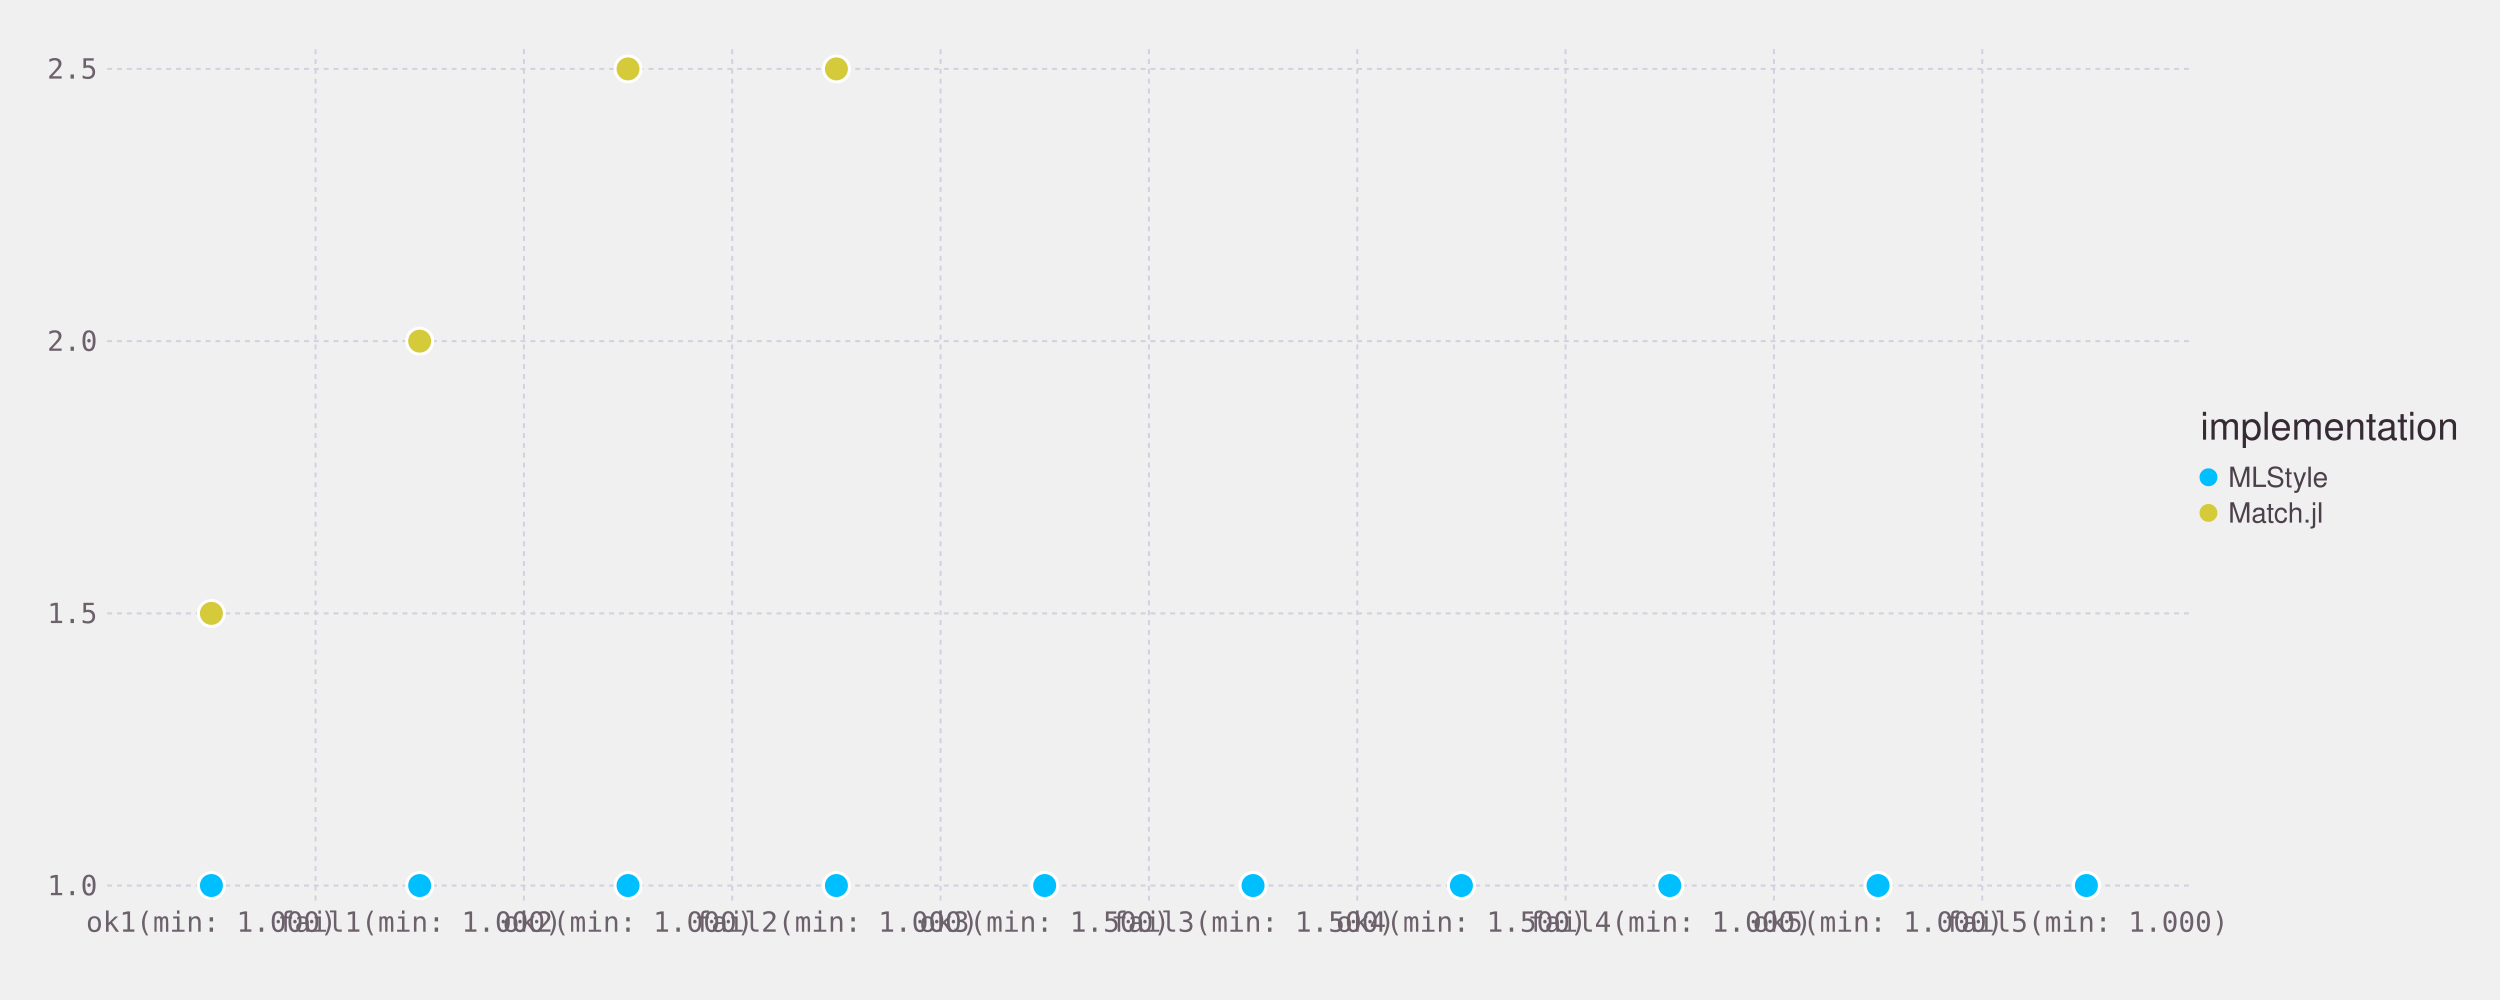
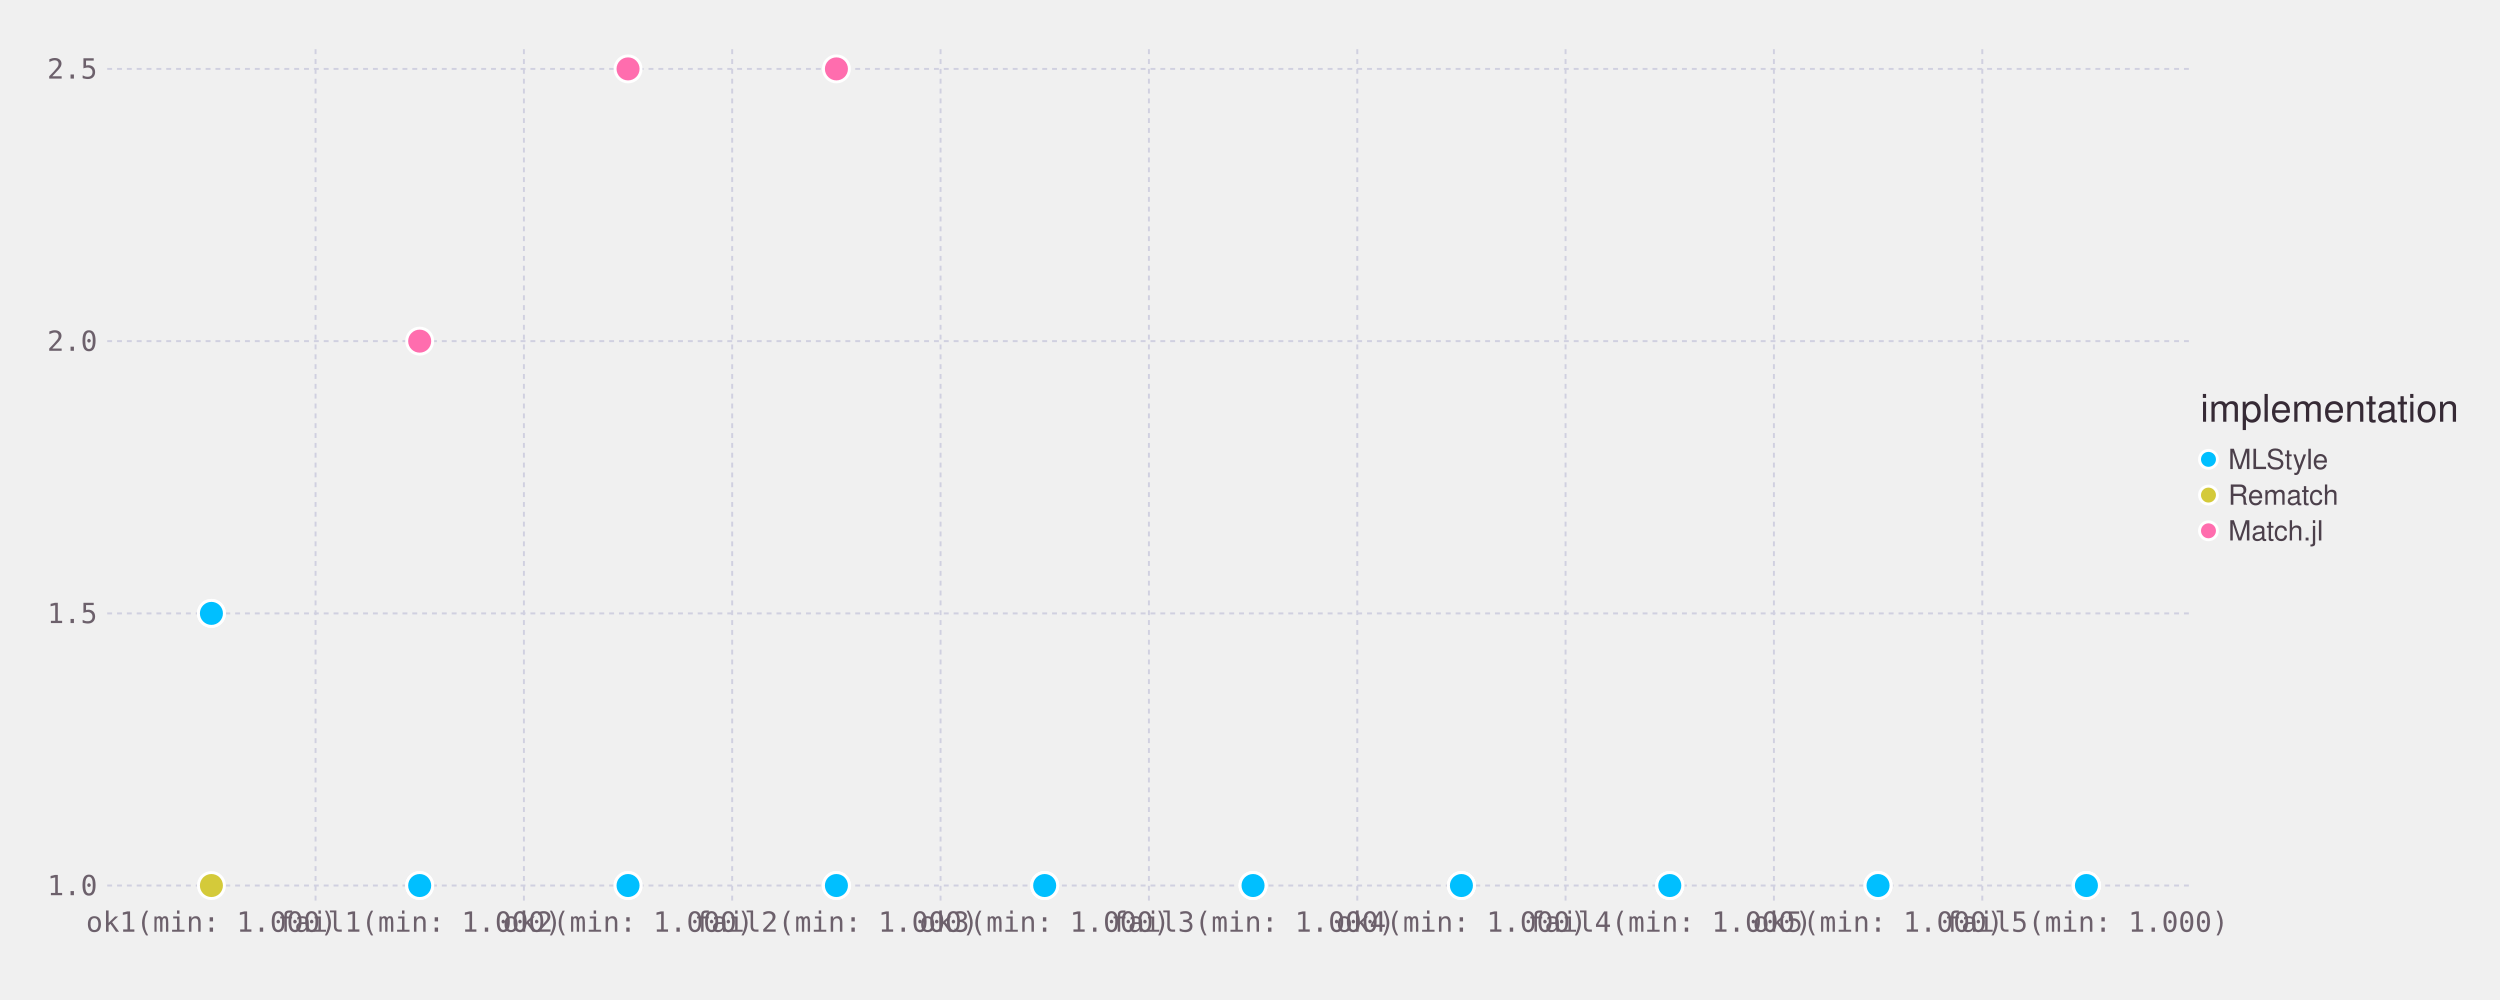
<svg xmlns="http://www.w3.org/2000/svg" version="1.2" width="254mm" height="101.6mm" viewBox="0 0 254 101.6" stroke="none" fill="#000000" stroke-width="0.3" font-size="3.88">
  <defs>
    <marker id="arrow" markerWidth="15" markerHeight="7" refX="5" refY="3.5" orient="auto" markerUnits="strokeWidth">
      <path d="M0,0 L15,3.5 L0,7 z" stroke="context-stroke" fill="context-stroke" />
    </marker>
  </defs>
-   <g class="plotroot yscalable" id="img-21d572a2-1">
-     <g class="guide xlabels" font-size="2.82" font-family="Consolas" fill="#6C606B" id="img-21d572a2-2">
+   <g class="plotroot yscalable" id="img-15605ebf-1">
+     <g class="guide xlabels" font-size="2.82" font-family="Consolas" fill="#6C606B" id="img-15605ebf-2">
      <g transform="translate(21.48,92.97)">
        <g class="primitive">
          <text text-anchor="middle" dy="0.6em">ok1(min: 1.000)</text>
        </g>
      </g>
      <g transform="translate(42.64,92.97)">
        <g class="primitive">
          <text text-anchor="middle" dy="0.6em">fail1(min: 1.000)</text>
        </g>
      </g>
      <g transform="translate(63.81,92.97)">
        <g class="primitive">
          <text text-anchor="middle" dy="0.6em">ok2(min: 1.000)</text>
        </g>
      </g>
      <g transform="translate(84.98,92.97)">
        <g class="primitive">
          <text text-anchor="middle" dy="0.6em">fail2(min: 1.000)</text>
        </g>
      </g>
      <g transform="translate(106.14,92.97)">
        <g class="primitive">
-           <text text-anchor="middle" dy="0.6em">ok3(min: 1.500)</text>
+           <text text-anchor="middle" dy="0.6em">ok3(min: 1.000)</text>
        </g>
      </g>
      <g transform="translate(127.31,92.97)">
        <g class="primitive">
-           <text text-anchor="middle" dy="0.6em">fail3(min: 1.500)</text>
+           <text text-anchor="middle" dy="0.6em">fail3(min: 1.000)</text>
        </g>
      </g>
      <g transform="translate(148.48,92.97)">
        <g class="primitive">
-           <text text-anchor="middle" dy="0.6em">ok4(min: 1.500)</text>
+           <text text-anchor="middle" dy="0.6em">ok4(min: 1.000)</text>
        </g>
      </g>
      <g transform="translate(169.65,92.97)">
        <g class="primitive">
          <text text-anchor="middle" dy="0.6em">fail4(min: 1.000)</text>
        </g>
      </g>
      <g transform="translate(190.81,92.97)">
        <g class="primitive">
          <text text-anchor="middle" dy="0.6em">ok5(min: 1.000)</text>
        </g>
      </g>
      <g transform="translate(211.98,92.97)">
        <g class="primitive">
          <text text-anchor="middle" dy="0.6em">fail5(min: 1.000)</text>
        </g>
      </g>
    </g>
-     <g class="guide colorkey" id="img-21d572a2-3">
-       <g fill="#4C404B" font-size="2.82" font-family="'PT Sans','Helvetica Neue','Helvetica',sans-serif" id="img-21d572a2-4">
-         <g transform="translate(226.38,48.49)" id="img-21d572a2-5" class="color_MLStyle">
+     <g class="guide colorkey" id="img-15605ebf-3">
+       <g fill="#4C404B" font-size="2.82" font-family="'PT Sans','Helvetica Neue','Helvetica',sans-serif" id="img-15605ebf-4">
+         <g transform="translate(226.38,46.67)" id="img-15605ebf-5" class="color_MLStyle">
          <g class="primitive">
            <text dy="0.35em">MLStyle</text>
          </g>
        </g>
-         <g transform="translate(226.38,52.11)" id="img-21d572a2-6" class="color_Match.jl">
+         <g transform="translate(226.38,50.3)" id="img-15605ebf-6" class="color_Rematch">
+           <g class="primitive">
+             <text dy="0.35em">Rematch</text>
+           </g>
+         </g>
+         <g transform="translate(226.38,53.93)" id="img-15605ebf-7" class="color_Match.jl">
          <g class="primitive">
            <text dy="0.35em">Match.jl</text>
          </g>
        </g>
      </g>
-       <g stroke="#000000" stroke-opacity="0.000" id="img-21d572a2-7">
-         <g transform="translate(224.38,48.49)" id="img-21d572a2-8" class="color_MLStyle" fill="#00BFFF">
+       <g fill-opacity="1" id="img-15605ebf-8">
+         <g transform="translate(224.38,46.67)" id="img-15605ebf-9" stroke="#FFFFFF" fill="#00BFFF" class="color_MLStyle">
          <circle cx="0" cy="0" r="0.91" class="primitive" />
        </g>
-         <g transform="translate(224.38,52.11)" id="img-21d572a2-9" class="color_Match.jl" fill="#D4CA3A">
+         <g transform="translate(224.38,50.3)" id="img-15605ebf-10" stroke="#FFFFFF" fill="#D4CA3A" class="color_Rematch">
          <circle cx="0" cy="0" r="0.91" class="primitive" />
        </g>
-       </g>
-       <g fill="#362A35" font-size="3.88" font-family="'PT Sans','Helvetica Neue','Helvetica',sans-serif" stroke="#000000" stroke-opacity="0.000" id="img-21d572a2-10">
-         <g transform="translate(223.56,44.67)" id="img-21d572a2-11">
+         <g transform="translate(224.38,53.93)" id="img-15605ebf-11" stroke="#FFFFFF" fill="#FF6DAE" class="color_Match.jl">
+           <circle cx="0" cy="0" r="0.91" class="primitive" />
+         </g>
+       </g>
+       <g fill="#362A35" font-size="3.88" font-family="'PT Sans','Helvetica Neue','Helvetica',sans-serif" stroke="#000000" stroke-opacity="0.000" id="img-15605ebf-12">
+         <g transform="translate(223.56,42.85)" id="img-15605ebf-13">
          <g class="primitive">
-             <text>implementation</text>
+             <text dy="-0em">implementation</text>
          </g>
        </g>
      </g>
    </g>
-     <g clip-path="url(#img-21d572a2-12)">
-       <g id="img-21d572a2-13">
-         <g pointer-events="visible" fill="#000000" fill-opacity="0.000" stroke="#000000" stroke-opacity="0.000" class="guide background" id="img-21d572a2-14">
-           <g transform="translate(116.73,48.49)" id="img-21d572a2-15">
+     <g clip-path="url(#img-15605ebf-14)">
+       <g id="img-15605ebf-15">
+         <g pointer-events="visible" fill="#000000" fill-opacity="0.000" stroke="#000000" stroke-opacity="0.000" class="guide background" id="img-15605ebf-16">
+           <g transform="translate(116.73,48.49)" id="img-15605ebf-17">
            <path d="M-105.84,-43.49 L 105.84 -43.49 105.84 43.49 -105.84 43.49 z" class="primitive" />
          </g>
        </g>
-         <g class="guide ygridlines xfixed" stroke-dasharray="0.5,0.5" stroke-width="0.2" stroke="#D0D0E0" id="img-21d572a2-16">
-           <g transform="translate(116.73,89.97)" id="img-21d572a2-17">
+         <g class="guide ygridlines xfixed" stroke-dasharray="0.5,0.5" stroke-width="0.2" stroke="#D0D0E0" id="img-15605ebf-18">
+           <g transform="translate(116.73,89.97)" id="img-15605ebf-19">
            <path fill="none" d="M-105.84,0 L 105.84 0" class="primitive" />
          </g>
-           <g transform="translate(116.73,62.32)" id="img-21d572a2-18">
+           <g transform="translate(116.73,62.32)" id="img-15605ebf-20">
            <path fill="none" d="M-105.84,0 L 105.84 0" class="primitive" />
          </g>
-           <g transform="translate(116.73,34.66)" id="img-21d572a2-19">
+           <g transform="translate(116.73,34.66)" id="img-15605ebf-21">
            <path fill="none" d="M-105.84,0 L 105.84 0" class="primitive" />
          </g>
-           <g transform="translate(116.73,7)" id="img-21d572a2-20">
+           <g transform="translate(116.73,7)" id="img-15605ebf-22">
            <path fill="none" d="M-105.84,0 L 105.84 0" class="primitive" />
          </g>
        </g>
-         <g class="guide xgridlines yfixed" stroke-dasharray="0.5,0.5" stroke-width="0.2" stroke="#D0D0E0" id="img-21d572a2-21">
-           <g transform="translate(32.06,48.49)" id="img-21d572a2-22">
-             <path fill="none" d="M0,-43.49 L 0 43.49" class="primitive" />
-           </g>
-           <g transform="translate(53.23,48.49)" id="img-21d572a2-23">
-             <path fill="none" d="M0,-43.49 L 0 43.49" class="primitive" />
-           </g>
-           <g transform="translate(74.39,48.49)" id="img-21d572a2-24">
-             <path fill="none" d="M0,-43.49 L 0 43.49" class="primitive" />
-           </g>
-           <g transform="translate(95.56,48.49)" id="img-21d572a2-25">
-             <path fill="none" d="M0,-43.49 L 0 43.49" class="primitive" />
-           </g>
-           <g transform="translate(116.73,48.49)" id="img-21d572a2-26">
-             <path fill="none" d="M0,-43.49 L 0 43.49" class="primitive" />
-           </g>
-           <g transform="translate(137.9,48.49)" id="img-21d572a2-27">
-             <path fill="none" d="M0,-43.49 L 0 43.49" class="primitive" />
-           </g>
-           <g transform="translate(159.06,48.49)" id="img-21d572a2-28">
-             <path fill="none" d="M0,-43.49 L 0 43.49" class="primitive" />
-           </g>
-           <g transform="translate(180.23,48.49)" id="img-21d572a2-29">
-             <path fill="none" d="M0,-43.49 L 0 43.49" class="primitive" />
-           </g>
-           <g transform="translate(201.4,48.49)" id="img-21d572a2-30">
-             <path fill="none" d="M0,-43.49 L 0 43.49" class="primitive" />
-           </g>
-         </g>
-         <g class="plotpanel" id="img-21d572a2-31">
-           <g class="geometry" id="img-21d572a2-32">
-             <g stroke-width="0.3" id="img-21d572a2-33">
-               <g class="color_Match.jl" stroke="#FFFFFF" fill="#D4CA3A" id="img-21d572a2-34">
-                 <g class="marker" id="img-21d572a2-35">
-                   <g transform="translate(211.98,89.97)" id="img-21d572a2-36">
-                     <circle cx="0" cy="0" r="1.32" class="primitive" />
-                   </g>
-                 </g>
-               </g>
-               <g class="color_Match.jl" stroke="#FFFFFF" fill="#D4CA3A" id="img-21d572a2-37">
-                 <g class="marker" id="img-21d572a2-38">
-                   <g transform="translate(190.81,89.97)" id="img-21d572a2-39">
-                     <circle cx="0" cy="0" r="1.32" class="primitive" />
-                   </g>
-                 </g>
-               </g>
-               <g class="color_Match.jl" stroke="#FFFFFF" fill="#D4CA3A" id="img-21d572a2-40">
-                 <g class="marker" id="img-21d572a2-41">
-                   <g transform="translate(169.65,89.97)" id="img-21d572a2-42">
-                     <circle cx="0" cy="0" r="1.32" class="primitive" />
-                   </g>
-                 </g>
-               </g>
-               <g class="color_Match.jl" stroke="#FFFFFF" fill="#D4CA3A" id="img-21d572a2-43">
-                 <g class="marker" id="img-21d572a2-44">
-                   <g transform="translate(148.48,89.97)" id="img-21d572a2-45">
-                     <circle cx="0" cy="0" r="1.32" class="primitive" />
-                   </g>
-                 </g>
-               </g>
-               <g class="color_Match.jl" stroke="#FFFFFF" fill="#D4CA3A" id="img-21d572a2-46">
-                 <g class="marker" id="img-21d572a2-47">
-                   <g transform="translate(127.31,89.97)" id="img-21d572a2-48">
-                     <circle cx="0" cy="0" r="1.32" class="primitive" />
-                   </g>
-                 </g>
-               </g>
-               <g class="color_Match.jl" stroke="#FFFFFF" fill="#D4CA3A" id="img-21d572a2-49">
-                 <g class="marker" id="img-21d572a2-50">
-                   <g transform="translate(106.14,89.97)" id="img-21d572a2-51">
-                     <circle cx="0" cy="0" r="1.32" class="primitive" />
-                   </g>
-                 </g>
-               </g>
-               <g class="color_Match.jl" stroke="#FFFFFF" fill="#D4CA3A" id="img-21d572a2-52">
-                 <g class="marker" id="img-21d572a2-53">
-                   <g transform="translate(84.98,7)" id="img-21d572a2-54">
-                     <circle cx="0" cy="0" r="1.32" class="primitive" />
-                   </g>
-                 </g>
-               </g>
-               <g class="color_Match.jl" stroke="#FFFFFF" fill="#D4CA3A" id="img-21d572a2-55">
-                 <g class="marker" id="img-21d572a2-56">
-                   <g transform="translate(63.81,7)" id="img-21d572a2-57">
-                     <circle cx="0" cy="0" r="1.32" class="primitive" />
-                   </g>
-                 </g>
-               </g>
-               <g class="color_Match.jl" stroke="#FFFFFF" fill="#D4CA3A" id="img-21d572a2-58">
-                 <g class="marker" id="img-21d572a2-59">
-                   <g transform="translate(42.64,34.66)" id="img-21d572a2-60">
-                     <circle cx="0" cy="0" r="1.32" class="primitive" />
-                   </g>
-                 </g>
-               </g>
-               <g class="color_Match.jl" stroke="#FFFFFF" fill="#D4CA3A" id="img-21d572a2-61">
-                 <g class="marker" id="img-21d572a2-62">
-                   <g transform="translate(21.48,62.32)" id="img-21d572a2-63">
-                     <circle cx="0" cy="0" r="1.32" class="primitive" />
-                   </g>
-                 </g>
-               </g>
-               <g class="color_MLStyle" stroke="#FFFFFF" fill="#00BFFF" id="img-21d572a2-64">
-                 <g class="marker" id="img-21d572a2-65">
-                   <g transform="translate(211.98,89.97)" id="img-21d572a2-66">
-                     <circle cx="0" cy="0" r="1.32" class="primitive" />
-                   </g>
-                 </g>
-               </g>
-               <g class="color_MLStyle" stroke="#FFFFFF" fill="#00BFFF" id="img-21d572a2-67">
-                 <g class="marker" id="img-21d572a2-68">
-                   <g transform="translate(190.81,89.97)" id="img-21d572a2-69">
-                     <circle cx="0" cy="0" r="1.32" class="primitive" />
-                   </g>
-                 </g>
-               </g>
-               <g class="color_MLStyle" stroke="#FFFFFF" fill="#00BFFF" id="img-21d572a2-70">
-                 <g class="marker" id="img-21d572a2-71">
-                   <g transform="translate(169.65,89.97)" id="img-21d572a2-72">
-                     <circle cx="0" cy="0" r="1.32" class="primitive" />
-                   </g>
-                 </g>
-               </g>
-               <g class="color_MLStyle" stroke="#FFFFFF" fill="#00BFFF" id="img-21d572a2-73">
-                 <g class="marker" id="img-21d572a2-74">
-                   <g transform="translate(148.48,89.97)" id="img-21d572a2-75">
-                     <circle cx="0" cy="0" r="1.32" class="primitive" />
-                   </g>
-                 </g>
-               </g>
-               <g class="color_MLStyle" stroke="#FFFFFF" fill="#00BFFF" id="img-21d572a2-76">
-                 <g class="marker" id="img-21d572a2-77">
-                   <g transform="translate(127.31,89.97)" id="img-21d572a2-78">
-                     <circle cx="0" cy="0" r="1.32" class="primitive" />
-                   </g>
-                 </g>
-               </g>
-               <g class="color_MLStyle" stroke="#FFFFFF" fill="#00BFFF" id="img-21d572a2-79">
-                 <g class="marker" id="img-21d572a2-80">
-                   <g transform="translate(106.14,89.97)" id="img-21d572a2-81">
-                     <circle cx="0" cy="0" r="1.32" class="primitive" />
-                   </g>
-                 </g>
-               </g>
-               <g class="color_MLStyle" stroke="#FFFFFF" fill="#00BFFF" id="img-21d572a2-82">
-                 <g class="marker" id="img-21d572a2-83">
-                   <g transform="translate(84.98,89.97)" id="img-21d572a2-84">
-                     <circle cx="0" cy="0" r="1.32" class="primitive" />
-                   </g>
-                 </g>
-               </g>
-               <g class="color_MLStyle" stroke="#FFFFFF" fill="#00BFFF" id="img-21d572a2-85">
-                 <g class="marker" id="img-21d572a2-86">
-                   <g transform="translate(63.81,89.97)" id="img-21d572a2-87">
-                     <circle cx="0" cy="0" r="1.32" class="primitive" />
-                   </g>
-                 </g>
-               </g>
-               <g class="color_MLStyle" stroke="#FFFFFF" fill="#00BFFF" id="img-21d572a2-88">
-                 <g class="marker" id="img-21d572a2-89">
-                   <g transform="translate(42.64,89.97)" id="img-21d572a2-90">
-                     <circle cx="0" cy="0" r="1.32" class="primitive" />
-                   </g>
-                 </g>
-               </g>
-               <g class="color_MLStyle" stroke="#FFFFFF" fill="#00BFFF" id="img-21d572a2-91">
-                 <g class="marker" id="img-21d572a2-92">
-                   <g transform="translate(21.48,89.97)" id="img-21d572a2-93">
+         <g class="guide xgridlines yfixed" stroke-dasharray="0.5,0.5" stroke-width="0.2" stroke="#D0D0E0" id="img-15605ebf-23">
+           <g transform="translate(32.06,48.49)" id="img-15605ebf-24">
+             <path fill="none" d="M0,-43.49 L 0 43.49" class="primitive" />
+           </g>
+           <g transform="translate(53.23,48.49)" id="img-15605ebf-25">
+             <path fill="none" d="M0,-43.49 L 0 43.49" class="primitive" />
+           </g>
+           <g transform="translate(74.39,48.49)" id="img-15605ebf-26">
+             <path fill="none" d="M0,-43.49 L 0 43.49" class="primitive" />
+           </g>
+           <g transform="translate(95.56,48.49)" id="img-15605ebf-27">
+             <path fill="none" d="M0,-43.49 L 0 43.49" class="primitive" />
+           </g>
+           <g transform="translate(116.73,48.49)" id="img-15605ebf-28">
+             <path fill="none" d="M0,-43.49 L 0 43.49" class="primitive" />
+           </g>
+           <g transform="translate(137.9,48.49)" id="img-15605ebf-29">
+             <path fill="none" d="M0,-43.49 L 0 43.49" class="primitive" />
+           </g>
+           <g transform="translate(159.06,48.49)" id="img-15605ebf-30">
+             <path fill="none" d="M0,-43.49 L 0 43.49" class="primitive" />
+           </g>
+           <g transform="translate(180.23,48.49)" id="img-15605ebf-31">
+             <path fill="none" d="M0,-43.49 L 0 43.49" class="primitive" />
+           </g>
+           <g transform="translate(201.4,48.49)" id="img-15605ebf-32">
+             <path fill="none" d="M0,-43.49 L 0 43.49" class="primitive" />
+           </g>
+         </g>
+         <g class="plotpanel" id="img-15605ebf-33">
+           <g class="geometry" id="img-15605ebf-34">
+             <g stroke-width="0.3" id="img-15605ebf-35">
+               <g class="color_Match.jl" fill-opacity="1" stroke="#FFFFFF" fill="#FF6DAE" id="img-15605ebf-36">
+                 <g class="marker" id="img-15605ebf-37">
+                   <g transform="translate(211.98,89.97)" id="img-15605ebf-38">
+                     <circle cx="0" cy="0" r="1.32" class="primitive" />
+                   </g>
+                 </g>
+               </g>
+               <g class="color_Match.jl" fill-opacity="1" stroke="#FFFFFF" fill="#FF6DAE" id="img-15605ebf-39">
+                 <g class="marker" id="img-15605ebf-40">
+                   <g transform="translate(190.81,89.97)" id="img-15605ebf-41">
+                     <circle cx="0" cy="0" r="1.32" class="primitive" />
+                   </g>
+                 </g>
+               </g>
+               <g class="color_Match.jl" fill-opacity="1" stroke="#FFFFFF" fill="#FF6DAE" id="img-15605ebf-42">
+                 <g class="marker" id="img-15605ebf-43">
+                   <g transform="translate(169.65,89.97)" id="img-15605ebf-44">
+                     <circle cx="0" cy="0" r="1.32" class="primitive" />
+                   </g>
+                 </g>
+               </g>
+               <g class="color_Match.jl" fill-opacity="1" stroke="#FFFFFF" fill="#FF6DAE" id="img-15605ebf-45">
+                 <g class="marker" id="img-15605ebf-46">
+                   <g transform="translate(148.48,89.97)" id="img-15605ebf-47">
+                     <circle cx="0" cy="0" r="1.32" class="primitive" />
+                   </g>
+                 </g>
+               </g>
+               <g class="color_Match.jl" fill-opacity="1" stroke="#FFFFFF" fill="#FF6DAE" id="img-15605ebf-48">
+                 <g class="marker" id="img-15605ebf-49">
+                   <g transform="translate(127.31,89.97)" id="img-15605ebf-50">
+                     <circle cx="0" cy="0" r="1.32" class="primitive" />
+                   </g>
+                 </g>
+               </g>
+               <g class="color_Match.jl" fill-opacity="1" stroke="#FFFFFF" fill="#FF6DAE" id="img-15605ebf-51">
+                 <g class="marker" id="img-15605ebf-52">
+                   <g transform="translate(106.14,89.97)" id="img-15605ebf-53">
+                     <circle cx="0" cy="0" r="1.32" class="primitive" />
+                   </g>
+                 </g>
+               </g>
+               <g class="color_Match.jl" fill-opacity="1" stroke="#FFFFFF" fill="#FF6DAE" id="img-15605ebf-54">
+                 <g class="marker" id="img-15605ebf-55">
+                   <g transform="translate(84.98,7)" id="img-15605ebf-56">
+                     <circle cx="0" cy="0" r="1.32" class="primitive" />
+                   </g>
+                 </g>
+               </g>
+               <g class="color_Match.jl" fill-opacity="1" stroke="#FFFFFF" fill="#FF6DAE" id="img-15605ebf-57">
+                 <g class="marker" id="img-15605ebf-58">
+                   <g transform="translate(63.81,7)" id="img-15605ebf-59">
+                     <circle cx="0" cy="0" r="1.32" class="primitive" />
+                   </g>
+                 </g>
+               </g>
+               <g class="color_Match.jl" fill-opacity="1" stroke="#FFFFFF" fill="#FF6DAE" id="img-15605ebf-60">
+                 <g class="marker" id="img-15605ebf-61">
+                   <g transform="translate(42.64,34.66)" id="img-15605ebf-62">
+                     <circle cx="0" cy="0" r="1.32" class="primitive" />
+                   </g>
+                 </g>
+               </g>
+               <g class="color_Match.jl" fill-opacity="1" stroke="#FFFFFF" fill="#FF6DAE" id="img-15605ebf-63">
+                 <g class="marker" id="img-15605ebf-64">
+                   <g transform="translate(21.48,62.32)" id="img-15605ebf-65">
+                     <circle cx="0" cy="0" r="1.32" class="primitive" />
+                   </g>
+                 </g>
+               </g>
+               <g class="color_Rematch" fill-opacity="1" stroke="#FFFFFF" fill="#D4CA3A" id="img-15605ebf-66">
+                 <g class="marker" id="img-15605ebf-67">
+                   <g transform="translate(211.98,89.97)" id="img-15605ebf-68">
+                     <circle cx="0" cy="0" r="1.32" class="primitive" />
+                   </g>
+                 </g>
+               </g>
+               <g class="color_Rematch" fill-opacity="1" stroke="#FFFFFF" fill="#D4CA3A" id="img-15605ebf-69">
+                 <g class="marker" id="img-15605ebf-70">
+                   <g transform="translate(190.81,89.97)" id="img-15605ebf-71">
+                     <circle cx="0" cy="0" r="1.32" class="primitive" />
+                   </g>
+                 </g>
+               </g>
+               <g class="color_Rematch" fill-opacity="1" stroke="#FFFFFF" fill="#D4CA3A" id="img-15605ebf-72">
+                 <g class="marker" id="img-15605ebf-73">
+                   <g transform="translate(169.65,89.97)" id="img-15605ebf-74">
+                     <circle cx="0" cy="0" r="1.32" class="primitive" />
+                   </g>
+                 </g>
+               </g>
+               <g class="color_Rematch" fill-opacity="1" stroke="#FFFFFF" fill="#D4CA3A" id="img-15605ebf-75">
+                 <g class="marker" id="img-15605ebf-76">
+                   <g transform="translate(148.48,89.97)" id="img-15605ebf-77">
+                     <circle cx="0" cy="0" r="1.32" class="primitive" />
+                   </g>
+                 </g>
+               </g>
+               <g class="color_Rematch" fill-opacity="1" stroke="#FFFFFF" fill="#D4CA3A" id="img-15605ebf-78">
+                 <g class="marker" id="img-15605ebf-79">
+                   <g transform="translate(127.31,89.97)" id="img-15605ebf-80">
+                     <circle cx="0" cy="0" r="1.32" class="primitive" />
+                   </g>
+                 </g>
+               </g>
+               <g class="color_Rematch" fill-opacity="1" stroke="#FFFFFF" fill="#D4CA3A" id="img-15605ebf-81">
+                 <g class="marker" id="img-15605ebf-82">
+                   <g transform="translate(106.14,89.97)" id="img-15605ebf-83">
+                     <circle cx="0" cy="0" r="1.32" class="primitive" />
+                   </g>
+                 </g>
+               </g>
+               <g class="color_Rematch" fill-opacity="1" stroke="#FFFFFF" fill="#D4CA3A" id="img-15605ebf-84">
+                 <g class="marker" id="img-15605ebf-85">
+                   <g transform="translate(84.98,89.97)" id="img-15605ebf-86">
+                     <circle cx="0" cy="0" r="1.32" class="primitive" />
+                   </g>
+                 </g>
+               </g>
+               <g class="color_Rematch" fill-opacity="1" stroke="#FFFFFF" fill="#D4CA3A" id="img-15605ebf-87">
+                 <g class="marker" id="img-15605ebf-88">
+                   <g transform="translate(63.81,89.97)" id="img-15605ebf-89">
+                     <circle cx="0" cy="0" r="1.32" class="primitive" />
+                   </g>
+                 </g>
+               </g>
+               <g class="color_Rematch" fill-opacity="1" stroke="#FFFFFF" fill="#D4CA3A" id="img-15605ebf-90">
+                 <g class="marker" id="img-15605ebf-91">
+                   <g transform="translate(42.64,89.97)" id="img-15605ebf-92">
+                     <circle cx="0" cy="0" r="1.32" class="primitive" />
+                   </g>
+                 </g>
+               </g>
+               <g class="color_Rematch" fill-opacity="1" stroke="#FFFFFF" fill="#D4CA3A" id="img-15605ebf-93">
+                 <g class="marker" id="img-15605ebf-94">
+                   <g transform="translate(21.48,89.97)" id="img-15605ebf-95">
+                     <circle cx="0" cy="0" r="1.32" class="primitive" />
+                   </g>
+                 </g>
+               </g>
+               <g class="color_MLStyle" fill-opacity="1" stroke="#FFFFFF" fill="#00BFFF" id="img-15605ebf-96">
+                 <g class="marker" id="img-15605ebf-97">
+                   <g transform="translate(211.98,89.97)" id="img-15605ebf-98">
+                     <circle cx="0" cy="0" r="1.32" class="primitive" />
+                   </g>
+                 </g>
+               </g>
+               <g class="color_MLStyle" fill-opacity="1" stroke="#FFFFFF" fill="#00BFFF" id="img-15605ebf-99">
+                 <g class="marker" id="img-15605ebf-100">
+                   <g transform="translate(190.81,89.97)" id="img-15605ebf-101">
+                     <circle cx="0" cy="0" r="1.32" class="primitive" />
+                   </g>
+                 </g>
+               </g>
+               <g class="color_MLStyle" fill-opacity="1" stroke="#FFFFFF" fill="#00BFFF" id="img-15605ebf-102">
+                 <g class="marker" id="img-15605ebf-103">
+                   <g transform="translate(169.65,89.97)" id="img-15605ebf-104">
+                     <circle cx="0" cy="0" r="1.32" class="primitive" />
+                   </g>
+                 </g>
+               </g>
+               <g class="color_MLStyle" fill-opacity="1" stroke="#FFFFFF" fill="#00BFFF" id="img-15605ebf-105">
+                 <g class="marker" id="img-15605ebf-106">
+                   <g transform="translate(148.48,89.97)" id="img-15605ebf-107">
+                     <circle cx="0" cy="0" r="1.32" class="primitive" />
+                   </g>
+                 </g>
+               </g>
+               <g class="color_MLStyle" fill-opacity="1" stroke="#FFFFFF" fill="#00BFFF" id="img-15605ebf-108">
+                 <g class="marker" id="img-15605ebf-109">
+                   <g transform="translate(127.31,89.97)" id="img-15605ebf-110">
+                     <circle cx="0" cy="0" r="1.32" class="primitive" />
+                   </g>
+                 </g>
+               </g>
+               <g class="color_MLStyle" fill-opacity="1" stroke="#FFFFFF" fill="#00BFFF" id="img-15605ebf-111">
+                 <g class="marker" id="img-15605ebf-112">
+                   <g transform="translate(106.14,89.97)" id="img-15605ebf-113">
+                     <circle cx="0" cy="0" r="1.32" class="primitive" />
+                   </g>
+                 </g>
+               </g>
+               <g class="color_MLStyle" fill-opacity="1" stroke="#FFFFFF" fill="#00BFFF" id="img-15605ebf-114">
+                 <g class="marker" id="img-15605ebf-115">
+                   <g transform="translate(84.98,89.97)" id="img-15605ebf-116">
+                     <circle cx="0" cy="0" r="1.32" class="primitive" />
+                   </g>
+                 </g>
+               </g>
+               <g class="color_MLStyle" fill-opacity="1" stroke="#FFFFFF" fill="#00BFFF" id="img-15605ebf-117">
+                 <g class="marker" id="img-15605ebf-118">
+                   <g transform="translate(63.81,89.97)" id="img-15605ebf-119">
+                     <circle cx="0" cy="0" r="1.32" class="primitive" />
+                   </g>
+                 </g>
+               </g>
+               <g class="color_MLStyle" fill-opacity="1" stroke="#FFFFFF" fill="#00BFFF" id="img-15605ebf-120">
+                 <g class="marker" id="img-15605ebf-121">
+                   <g transform="translate(42.64,89.97)" id="img-15605ebf-122">
+                     <circle cx="0" cy="0" r="1.32" class="primitive" />
+                   </g>
+                 </g>
+               </g>
+               <g class="color_MLStyle" fill-opacity="1" stroke="#FFFFFF" fill="#00BFFF" id="img-15605ebf-123">
+                 <g class="marker" id="img-15605ebf-124">
+                   <g transform="translate(21.48,62.32)" id="img-15605ebf-125">
                    <circle cx="0" cy="0" r="1.32" class="primitive" />
                  </g>
                </g>
              </g>
            </g>
          </g>
        </g>
      </g>
    </g>
-     <g class="guide ylabels" font-size="2.82" font-family="Consolas" fill="#6C606B" id="img-21d572a2-94">
-       <g transform="translate(9.89,89.97)" id="img-21d572a2-95">
+     <g class="guide ylabels" font-size="2.82" font-family="Consolas" fill="#6C606B" id="img-15605ebf-126">
+       <g transform="translate(9.89,89.97)" id="img-15605ebf-127">
        <g class="primitive">
          <text text-anchor="end" dy="0.35em">1.0</text>
        </g>
      </g>
-       <g transform="translate(9.89,62.32)" id="img-21d572a2-96">
+       <g transform="translate(9.89,62.32)" id="img-15605ebf-128">
        <g class="primitive">
          <text text-anchor="end" dy="0.35em">1.5</text>
        </g>
      </g>
-       <g transform="translate(9.89,34.66)" id="img-21d572a2-97">
+       <g transform="translate(9.89,34.66)" id="img-15605ebf-129">
        <g class="primitive">
          <text text-anchor="end" dy="0.35em">2.0</text>
        </g>
      </g>
-       <g transform="translate(9.89,7)" id="img-21d572a2-98">
+       <g transform="translate(9.89,7)" id="img-15605ebf-130">
        <g class="primitive">
          <text text-anchor="end" dy="0.35em">2.5</text>
        </g>
      </g>
    </g>
  </g>
  <defs>
-     <clipPath id="img-21d572a2-12">
+     <clipPath id="img-15605ebf-14">
      <path d="M10.89,5 L 222.56 5 222.56 91.97 10.89 91.97" />
    </clipPath>
  </defs>
</svg>
